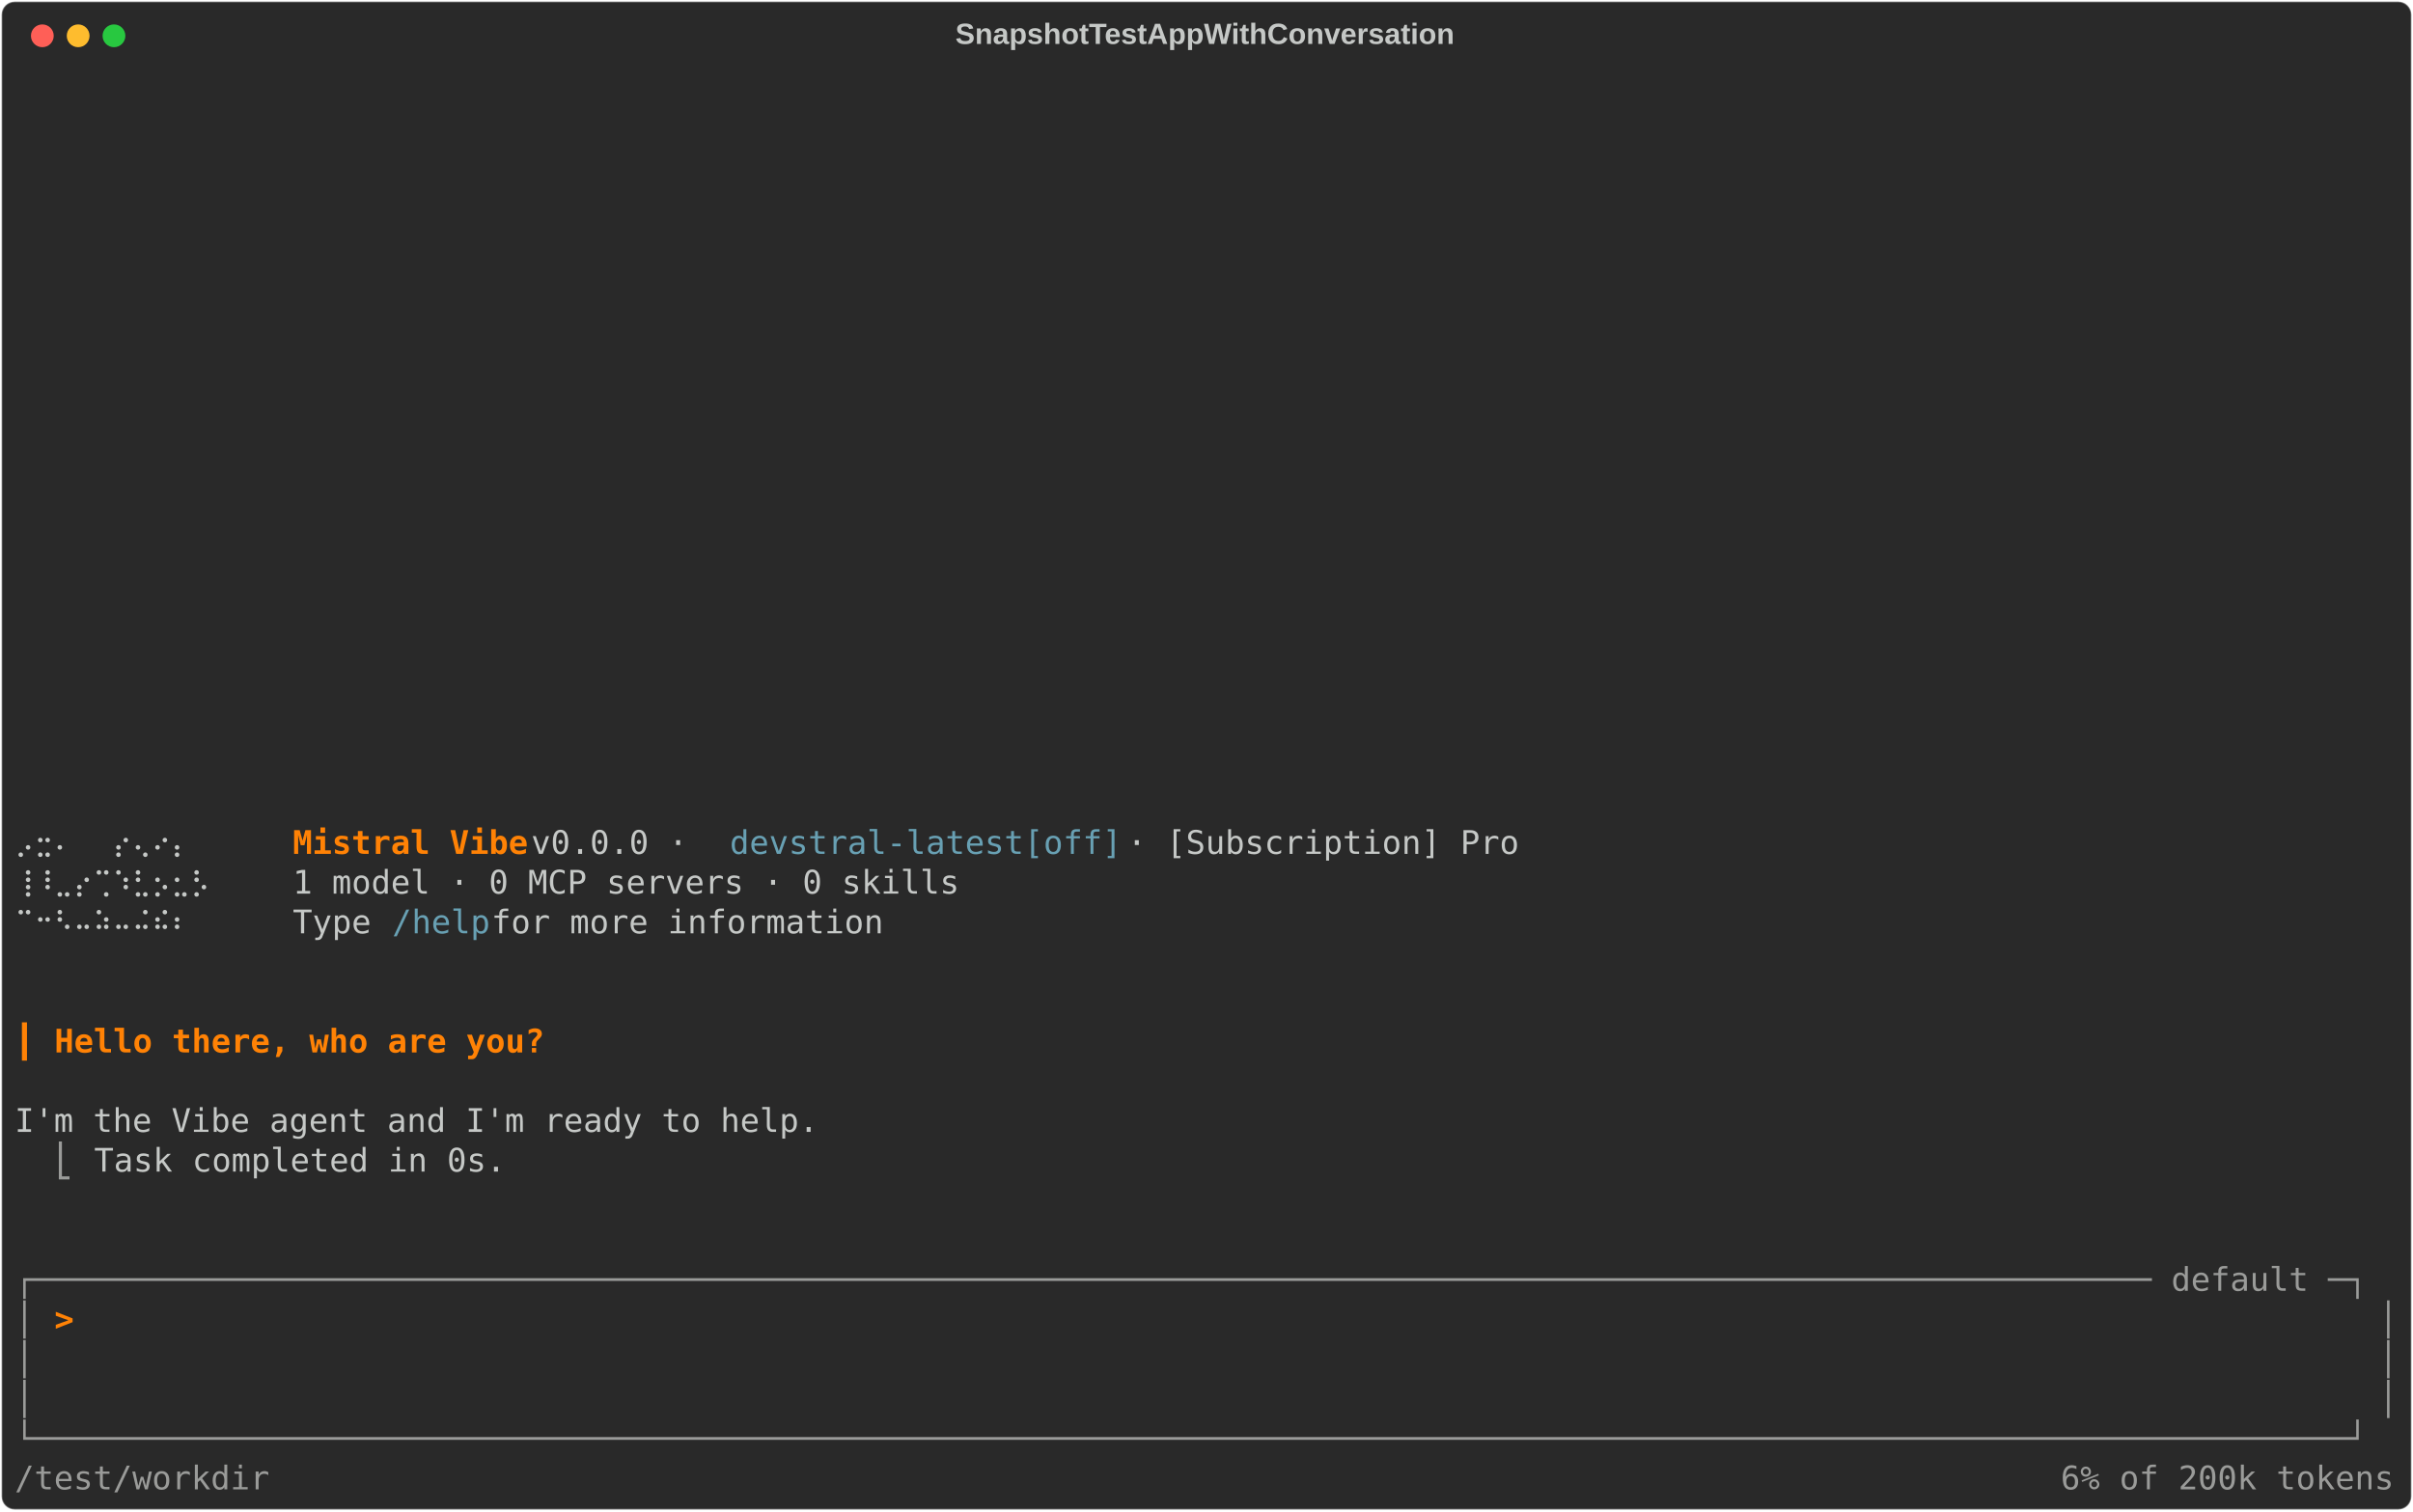
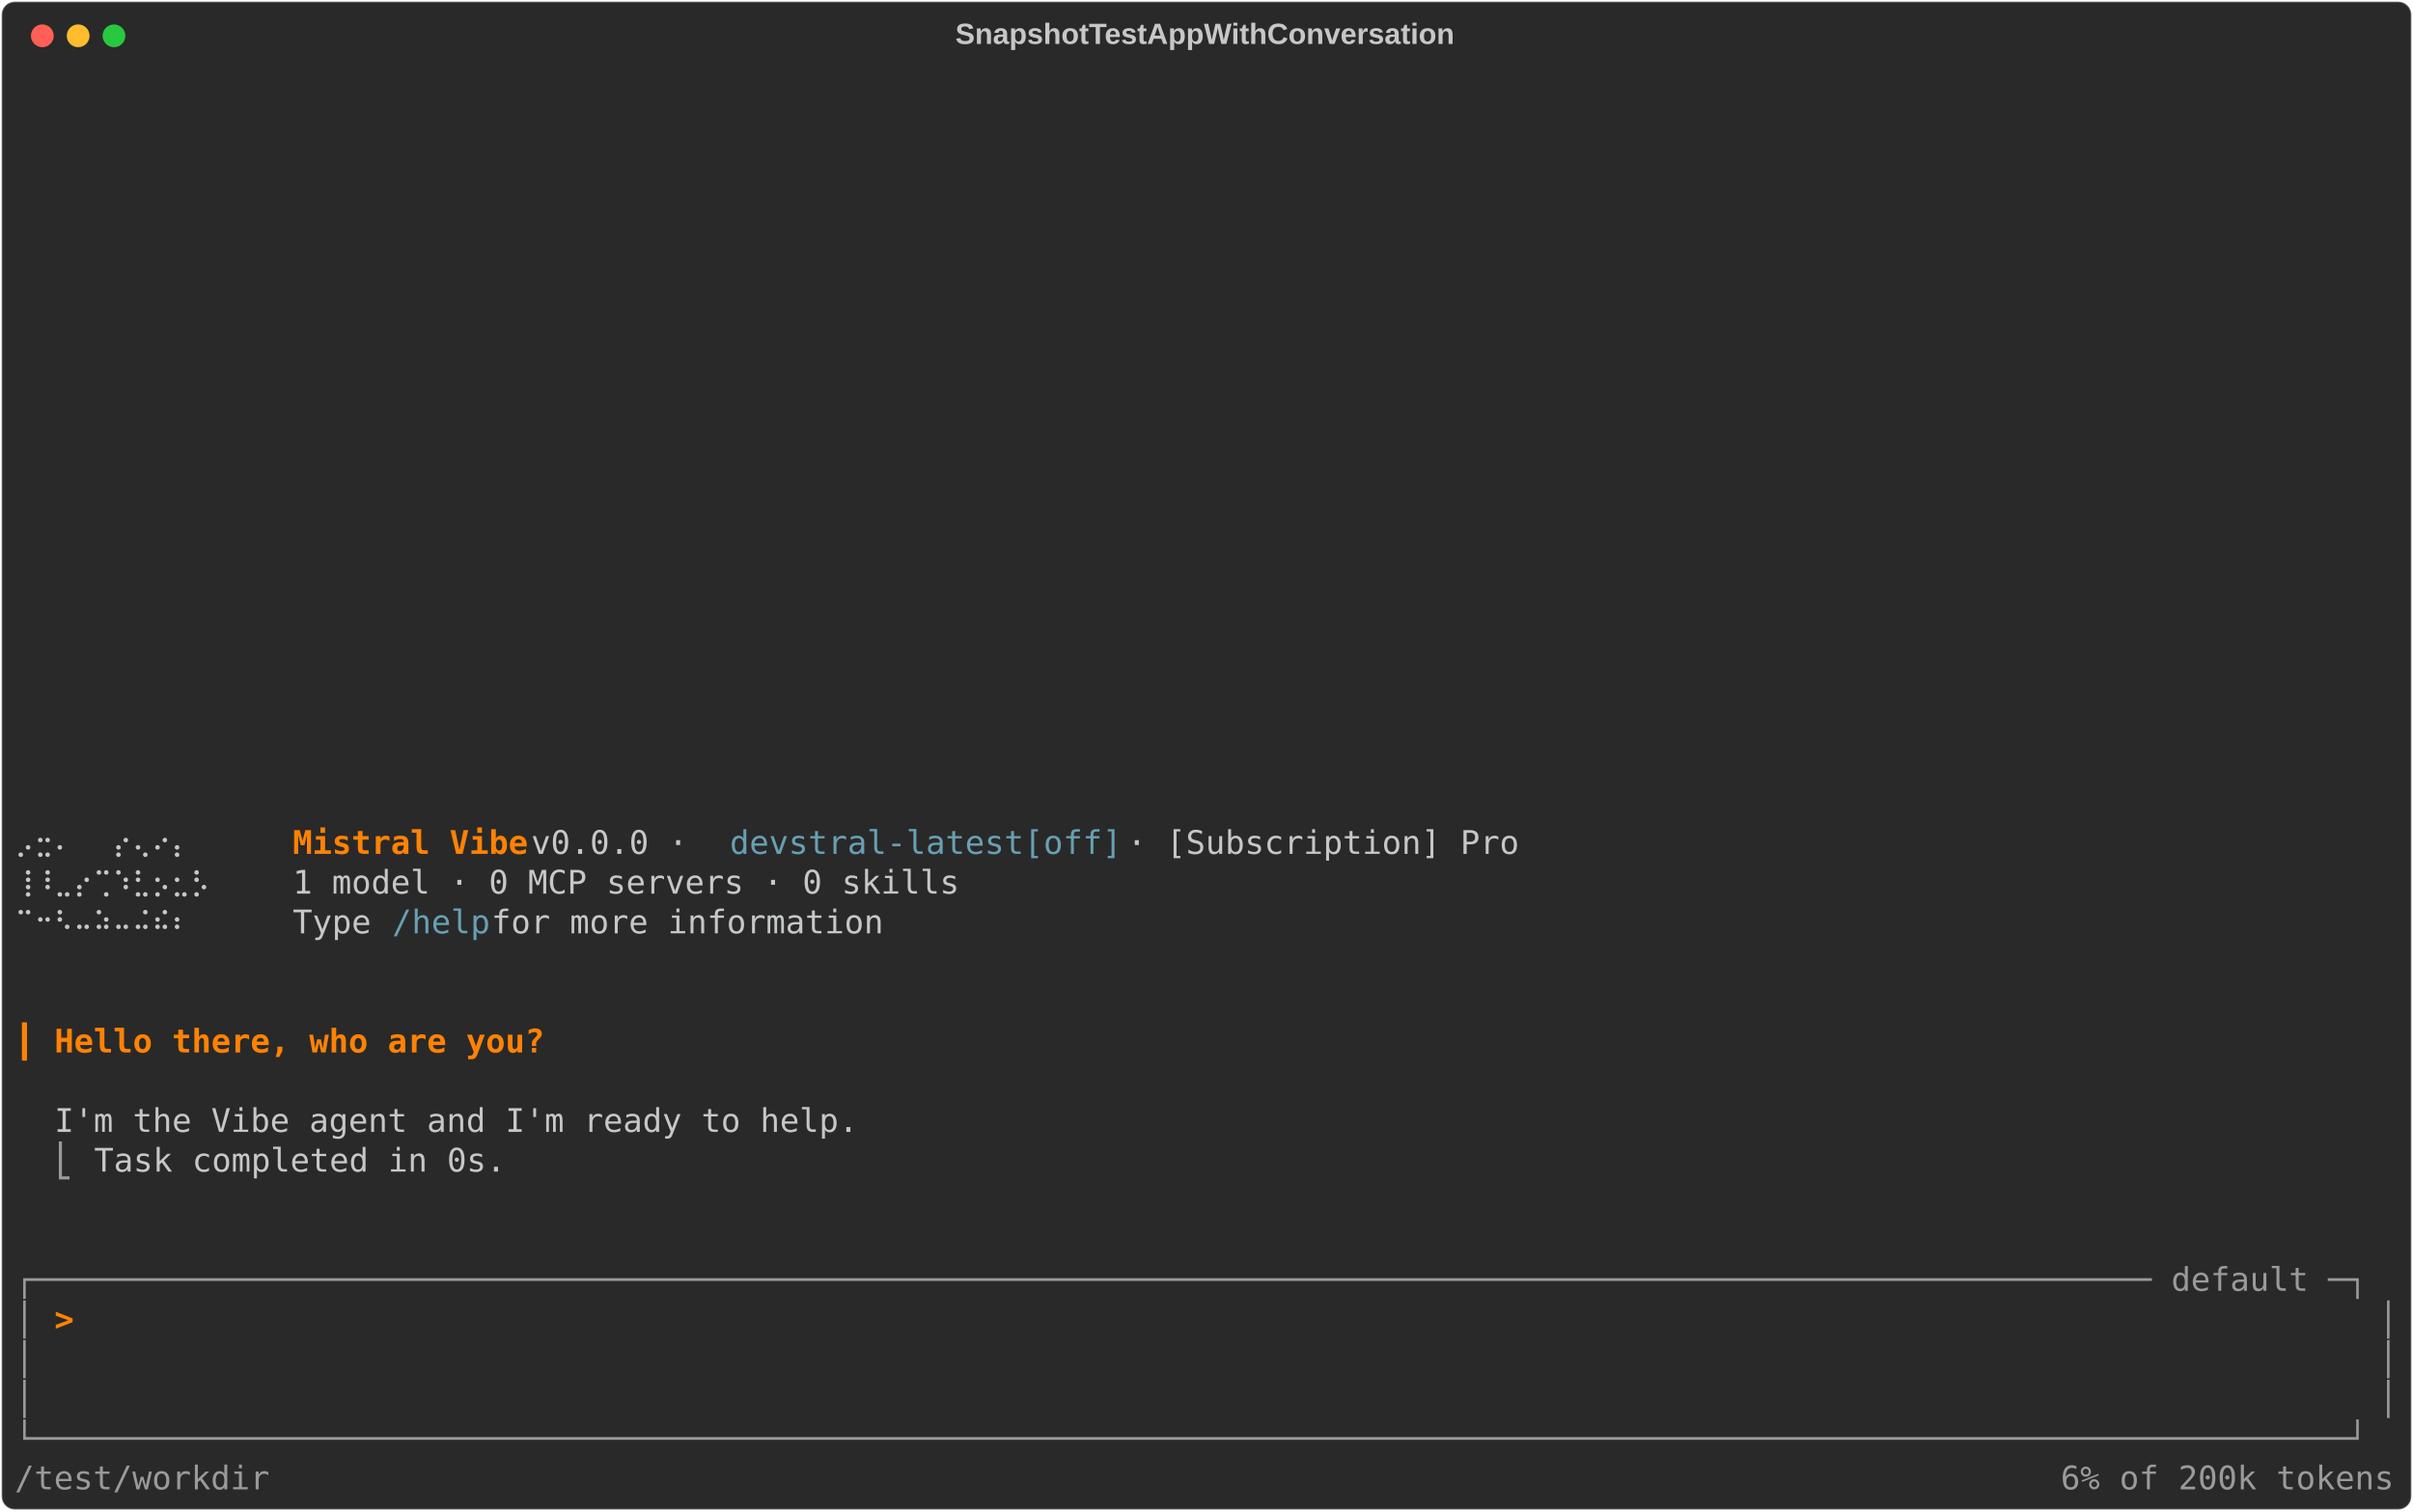
<svg xmlns="http://www.w3.org/2000/svg" class="rich-terminal" viewBox="0 0 1482 928.4">
  <style>

    @font-face {
        font-family: "Fira Code";
        src: local("FiraCode-Regular"),
                url("https://cdnjs.cloudflare.com/ajax/libs/firacode/6.2.0/woff2/FiraCode-Regular.woff2") format("woff2"),
                url("https://cdnjs.cloudflare.com/ajax/libs/firacode/6.2.0/woff/FiraCode-Regular.woff") format("woff");
        font-style: normal;
        font-weight: 400;
    }
    @font-face {
        font-family: "Fira Code";
        src: local("FiraCode-Bold"),
                url("https://cdnjs.cloudflare.com/ajax/libs/firacode/6.2.0/woff2/FiraCode-Bold.woff2") format("woff2"),
                url("https://cdnjs.cloudflare.com/ajax/libs/firacode/6.2.0/woff/FiraCode-Bold.woff") format("woff");
        font-style: bold;
        font-weight: 700;
    }

    .terminal-matrix {
        font-family: Fira Code, monospace;
        font-size: 20px;
        line-height: 24.4px;
        font-variant-east-asian: full-width;
    }

    .terminal-title {
        font-size: 18px;
        font-weight: bold;
        font-family: arial;
    }

    .terminal-r1 { fill: #c5c8c6 }
.terminal-r2 { fill: #ff8205;font-weight: bold }
.terminal-r3 { fill: #68a0b3 }
.terminal-r4 { fill: #ff8205 }
.terminal-r5 { fill: #9a9b99 }
    </style>
  <defs>
    <clipPath id="terminal-clip-terminal">
      <rect x="0" y="0" width="1463.0" height="877.4" />
    </clipPath>
    <clipPath id="terminal-line-0">
      <rect x="0" y="1.5" width="1464" height="24.65" />
    </clipPath>
    <clipPath id="terminal-line-1">
      <rect x="0" y="25.9" width="1464" height="24.65" />
    </clipPath>
    <clipPath id="terminal-line-2">
      <rect x="0" y="50.3" width="1464" height="24.65" />
    </clipPath>
    <clipPath id="terminal-line-3">
      <rect x="0" y="74.7" width="1464" height="24.65" />
    </clipPath>
    <clipPath id="terminal-line-4">
      <rect x="0" y="99.1" width="1464" height="24.65" />
    </clipPath>
    <clipPath id="terminal-line-5">
      <rect x="0" y="123.5" width="1464" height="24.65" />
    </clipPath>
    <clipPath id="terminal-line-6">
      <rect x="0" y="147.9" width="1464" height="24.65" />
    </clipPath>
    <clipPath id="terminal-line-7">
      <rect x="0" y="172.3" width="1464" height="24.65" />
    </clipPath>
    <clipPath id="terminal-line-8">
      <rect x="0" y="196.7" width="1464" height="24.65" />
    </clipPath>
    <clipPath id="terminal-line-9">
      <rect x="0" y="221.1" width="1464" height="24.65" />
    </clipPath>
    <clipPath id="terminal-line-10">
      <rect x="0" y="245.5" width="1464" height="24.65" />
    </clipPath>
    <clipPath id="terminal-line-11">
      <rect x="0" y="269.9" width="1464" height="24.65" />
    </clipPath>
    <clipPath id="terminal-line-12">
      <rect x="0" y="294.3" width="1464" height="24.65" />
    </clipPath>
    <clipPath id="terminal-line-13">
      <rect x="0" y="318.7" width="1464" height="24.65" />
    </clipPath>
    <clipPath id="terminal-line-14">
      <rect x="0" y="343.1" width="1464" height="24.65" />
    </clipPath>
    <clipPath id="terminal-line-15">
      <rect x="0" y="367.5" width="1464" height="24.65" />
    </clipPath>
    <clipPath id="terminal-line-16">
      <rect x="0" y="391.9" width="1464" height="24.65" />
    </clipPath>
    <clipPath id="terminal-line-17">
      <rect x="0" y="416.3" width="1464" height="24.65" />
    </clipPath>
    <clipPath id="terminal-line-18">
      <rect x="0" y="440.7" width="1464" height="24.65" />
    </clipPath>
    <clipPath id="terminal-line-19">
      <rect x="0" y="465.1" width="1464" height="24.65" />
    </clipPath>
    <clipPath id="terminal-line-20">
      <rect x="0" y="489.5" width="1464" height="24.65" />
    </clipPath>
    <clipPath id="terminal-line-21">
      <rect x="0" y="513.9" width="1464" height="24.65" />
    </clipPath>
    <clipPath id="terminal-line-22">
      <rect x="0" y="538.3" width="1464" height="24.65" />
    </clipPath>
    <clipPath id="terminal-line-23">
      <rect x="0" y="562.7" width="1464" height="24.65" />
    </clipPath>
    <clipPath id="terminal-line-24">
      <rect x="0" y="587.1" width="1464" height="24.65" />
    </clipPath>
    <clipPath id="terminal-line-25">
      <rect x="0" y="611.5" width="1464" height="24.65" />
    </clipPath>
    <clipPath id="terminal-line-26">
      <rect x="0" y="635.9" width="1464" height="24.65" />
    </clipPath>
    <clipPath id="terminal-line-27">
      <rect x="0" y="660.3" width="1464" height="24.65" />
    </clipPath>
    <clipPath id="terminal-line-28">
      <rect x="0" y="684.7" width="1464" height="24.65" />
    </clipPath>
    <clipPath id="terminal-line-29">
      <rect x="0" y="709.1" width="1464" height="24.65" />
    </clipPath>
    <clipPath id="terminal-line-30">
      <rect x="0" y="733.5" width="1464" height="24.65" />
    </clipPath>
    <clipPath id="terminal-line-31">
      <rect x="0" y="757.9" width="1464" height="24.65" />
    </clipPath>
    <clipPath id="terminal-line-32">
      <rect x="0" y="782.3" width="1464" height="24.65" />
    </clipPath>
    <clipPath id="terminal-line-33">
      <rect x="0" y="806.7" width="1464" height="24.65" />
    </clipPath>
    <clipPath id="terminal-line-34">
      <rect x="0" y="831.1" width="1464" height="24.65" />
    </clipPath>
  </defs>
  <rect fill="#292929" stroke="rgba(255,255,255,0.35)" stroke-width="1" x="1" y="1" width="1480" height="926.4" rx="8" />
  <text class="terminal-title" fill="#c5c8c6" text-anchor="middle" x="740" y="27">SnapshotTestAppWithConversation</text>
  <g transform="translate(26,22)">
    <circle cx="0" cy="0" r="7" fill="#ff5f57" />
    <circle cx="22" cy="0" r="7" fill="#febc2e" />
    <circle cx="44" cy="0" r="7" fill="#28c840" />
  </g>
  <g transform="translate(9, 41)" clip-path="url(#terminal-clip-terminal)">
    <g class="terminal-matrix">
      <text class="terminal-r1" x="1464" y="20" textLength="12.2" clip-path="url(#terminal-line-0)">
</text>
      <text class="terminal-r1" x="1464" y="44.4" textLength="12.2" clip-path="url(#terminal-line-1)">
</text>
      <text class="terminal-r1" x="1464" y="68.8" textLength="12.2" clip-path="url(#terminal-line-2)">
</text>
      <text class="terminal-r1" x="1464" y="93.2" textLength="12.2" clip-path="url(#terminal-line-3)">
</text>
      <text class="terminal-r1" x="1464" y="117.6" textLength="12.2" clip-path="url(#terminal-line-4)">
</text>
      <text class="terminal-r1" x="1464" y="142" textLength="12.2" clip-path="url(#terminal-line-5)">
</text>
      <text class="terminal-r1" x="1464" y="166.4" textLength="12.2" clip-path="url(#terminal-line-6)">
</text>
      <text class="terminal-r1" x="1464" y="190.8" textLength="12.2" clip-path="url(#terminal-line-7)">
</text>
      <text class="terminal-r1" x="1464" y="215.2" textLength="12.2" clip-path="url(#terminal-line-8)">
</text>
      <text class="terminal-r1" x="1464" y="239.6" textLength="12.2" clip-path="url(#terminal-line-9)">
</text>
      <text class="terminal-r1" x="1464" y="264" textLength="12.2" clip-path="url(#terminal-line-10)">
</text>
      <text class="terminal-r1" x="1464" y="288.4" textLength="12.2" clip-path="url(#terminal-line-11)">
</text>
      <text class="terminal-r1" x="1464" y="312.8" textLength="12.2" clip-path="url(#terminal-line-12)">
</text>
      <text class="terminal-r1" x="1464" y="337.2" textLength="12.2" clip-path="url(#terminal-line-13)">
</text>
      <text class="terminal-r1" x="1464" y="361.6" textLength="12.2" clip-path="url(#terminal-line-14)">
</text>
      <text class="terminal-r1" x="1464" y="386" textLength="12.2" clip-path="url(#terminal-line-15)">
</text>
      <text class="terminal-r1" x="1464" y="410.4" textLength="12.2" clip-path="url(#terminal-line-16)">
</text>
      <text class="terminal-r1" x="1464" y="434.8" textLength="12.2" clip-path="url(#terminal-line-17)">
</text>
      <text class="terminal-r1" x="1464" y="459.2" textLength="12.2" clip-path="url(#terminal-line-18)">
</text>
      <text class="terminal-r1" x="0" y="483.6" textLength="134.2" clip-path="url(#terminal-line-19)">  ⡠⣒⠄  ⡔⢄⠔⡄</text>
      <text class="terminal-r2" x="170.8" y="483.6" textLength="146.4" clip-path="url(#terminal-line-19)">Mistral Vibe</text>
      <text class="terminal-r1" x="317.2" y="483.6" textLength="122" clip-path="url(#terminal-line-19)"> v0.0.0 · </text>
      <text class="terminal-r3" x="439.2" y="483.6" textLength="244" clip-path="url(#terminal-line-19)">devstral-latest[off]</text>
      <text class="terminal-r1" x="683.2" y="483.6" textLength="256.2" clip-path="url(#terminal-line-19)"> · [Subscription] Pro</text>
      <text class="terminal-r1" x="1464" y="483.6" textLength="12.2" clip-path="url(#terminal-line-19)">
</text>
      <text class="terminal-r1" x="0" y="508" textLength="134.2" clip-path="url(#terminal-line-20)"> ⢸⠸⣀⡔⢉⠱⣃⡢⣂⡣</text>
      <text class="terminal-r1" x="170.8" y="508" textLength="414.8" clip-path="url(#terminal-line-20)">1 model · 0 MCP servers · 0 skills</text>
      <text class="terminal-r1" x="1464" y="508" textLength="12.2" clip-path="url(#terminal-line-20)">
</text>
      <text class="terminal-r1" x="0" y="532.4" textLength="134.2" clip-path="url(#terminal-line-21)">  ⠉⠒⠣⠤⠵⠤⠬⠮⠆</text>
      <text class="terminal-r1" x="170.8" y="532.4" textLength="61" clip-path="url(#terminal-line-21)">Type </text>
      <text class="terminal-r3" x="231.8" y="532.4" textLength="61" clip-path="url(#terminal-line-21)">/help</text>
      <text class="terminal-r1" x="292.8" y="532.4" textLength="256.2" clip-path="url(#terminal-line-21)"> for more information</text>
      <text class="terminal-r1" x="1464" y="532.4" textLength="12.2" clip-path="url(#terminal-line-21)">
</text>
      <text class="terminal-r1" x="1464" y="556.8" textLength="12.2" clip-path="url(#terminal-line-22)">
</text>
      <text class="terminal-r1" x="1464" y="581.2" textLength="12.2" clip-path="url(#terminal-line-23)">
</text>
      <text class="terminal-r4" x="0" y="605.6" textLength="12.2" clip-path="url(#terminal-line-24)">┃</text>
      <text class="terminal-r2" x="24.4" y="605.6" textLength="305" clip-path="url(#terminal-line-24)">Hello there, who are you?</text>
      <text class="terminal-r1" x="1464" y="605.6" textLength="12.2" clip-path="url(#terminal-line-24)">
</text>
      <text class="terminal-r1" x="1464" y="630" textLength="12.2" clip-path="url(#terminal-line-25)">
</text>
-       <text class="terminal-r1" x="0" y="654.4" textLength="500.2" clip-path="url(#terminal-line-26)">I'm the Vibe agent and I'm ready to help.</text>
+       <text class="terminal-r1" x="24.4" y="654.4" textLength="500.2" clip-path="url(#terminal-line-26)">I'm the Vibe agent and I'm ready to help.</text>
      <text class="terminal-r1" x="1464" y="654.4" textLength="12.2" clip-path="url(#terminal-line-26)">
</text>
      <text class="terminal-r5" x="24.4" y="678.8" textLength="12.2" clip-path="url(#terminal-line-27)">⎣</text>
      <text class="terminal-r1" x="48.8" y="678.8" textLength="256.2" clip-path="url(#terminal-line-27)">Task completed in 0s.</text>
      <text class="terminal-r1" x="1464" y="678.8" textLength="12.2" clip-path="url(#terminal-line-27)">
</text>
      <text class="terminal-r1" x="1464" y="703.2" textLength="12.2" clip-path="url(#terminal-line-28)">
</text>
      <text class="terminal-r1" x="1464" y="727.6" textLength="12.2" clip-path="url(#terminal-line-29)">
</text>
      <text class="terminal-r5" x="0" y="752" textLength="1464" clip-path="url(#terminal-line-30)">┌──────────────────────────────────────────────────────────────────────────────────────────────────────────── default ─┐</text>
      <text class="terminal-r1" x="1464" y="752" textLength="12.2" clip-path="url(#terminal-line-30)">
</text>
      <text class="terminal-r5" x="0" y="776.4" textLength="12.2" clip-path="url(#terminal-line-31)">│</text>
      <text class="terminal-r2" x="24.4" y="776.4" textLength="12.2" clip-path="url(#terminal-line-31)">&gt;</text>
      <text class="terminal-r5" x="1451.8" y="776.4" textLength="12.2" clip-path="url(#terminal-line-31)">│</text>
      <text class="terminal-r1" x="1464" y="776.4" textLength="12.2" clip-path="url(#terminal-line-31)">
</text>
      <text class="terminal-r5" x="0" y="800.8" textLength="12.2" clip-path="url(#terminal-line-32)">│</text>
      <text class="terminal-r5" x="1451.8" y="800.8" textLength="12.2" clip-path="url(#terminal-line-32)">│</text>
      <text class="terminal-r1" x="1464" y="800.8" textLength="12.2" clip-path="url(#terminal-line-32)">
</text>
      <text class="terminal-r5" x="0" y="825.2" textLength="12.2" clip-path="url(#terminal-line-33)">│</text>
      <text class="terminal-r5" x="1451.8" y="825.2" textLength="12.2" clip-path="url(#terminal-line-33)">│</text>
      <text class="terminal-r1" x="1464" y="825.2" textLength="12.2" clip-path="url(#terminal-line-33)">
</text>
      <text class="terminal-r5" x="0" y="849.6" textLength="1464" clip-path="url(#terminal-line-34)">└──────────────────────────────────────────────────────────────────────────────────────────────────────────────────────┘</text>
      <text class="terminal-r1" x="1464" y="849.6" textLength="12.2" clip-path="url(#terminal-line-34)">
</text>
      <text class="terminal-r5" x="0" y="874" textLength="158.6" clip-path="url(#terminal-line-35)">/test/workdir</text>
      <text class="terminal-r5" x="1256.6" y="874" textLength="207.4" clip-path="url(#terminal-line-35)">6% of 200k tokens</text>
    </g>
  </g>
</svg>
